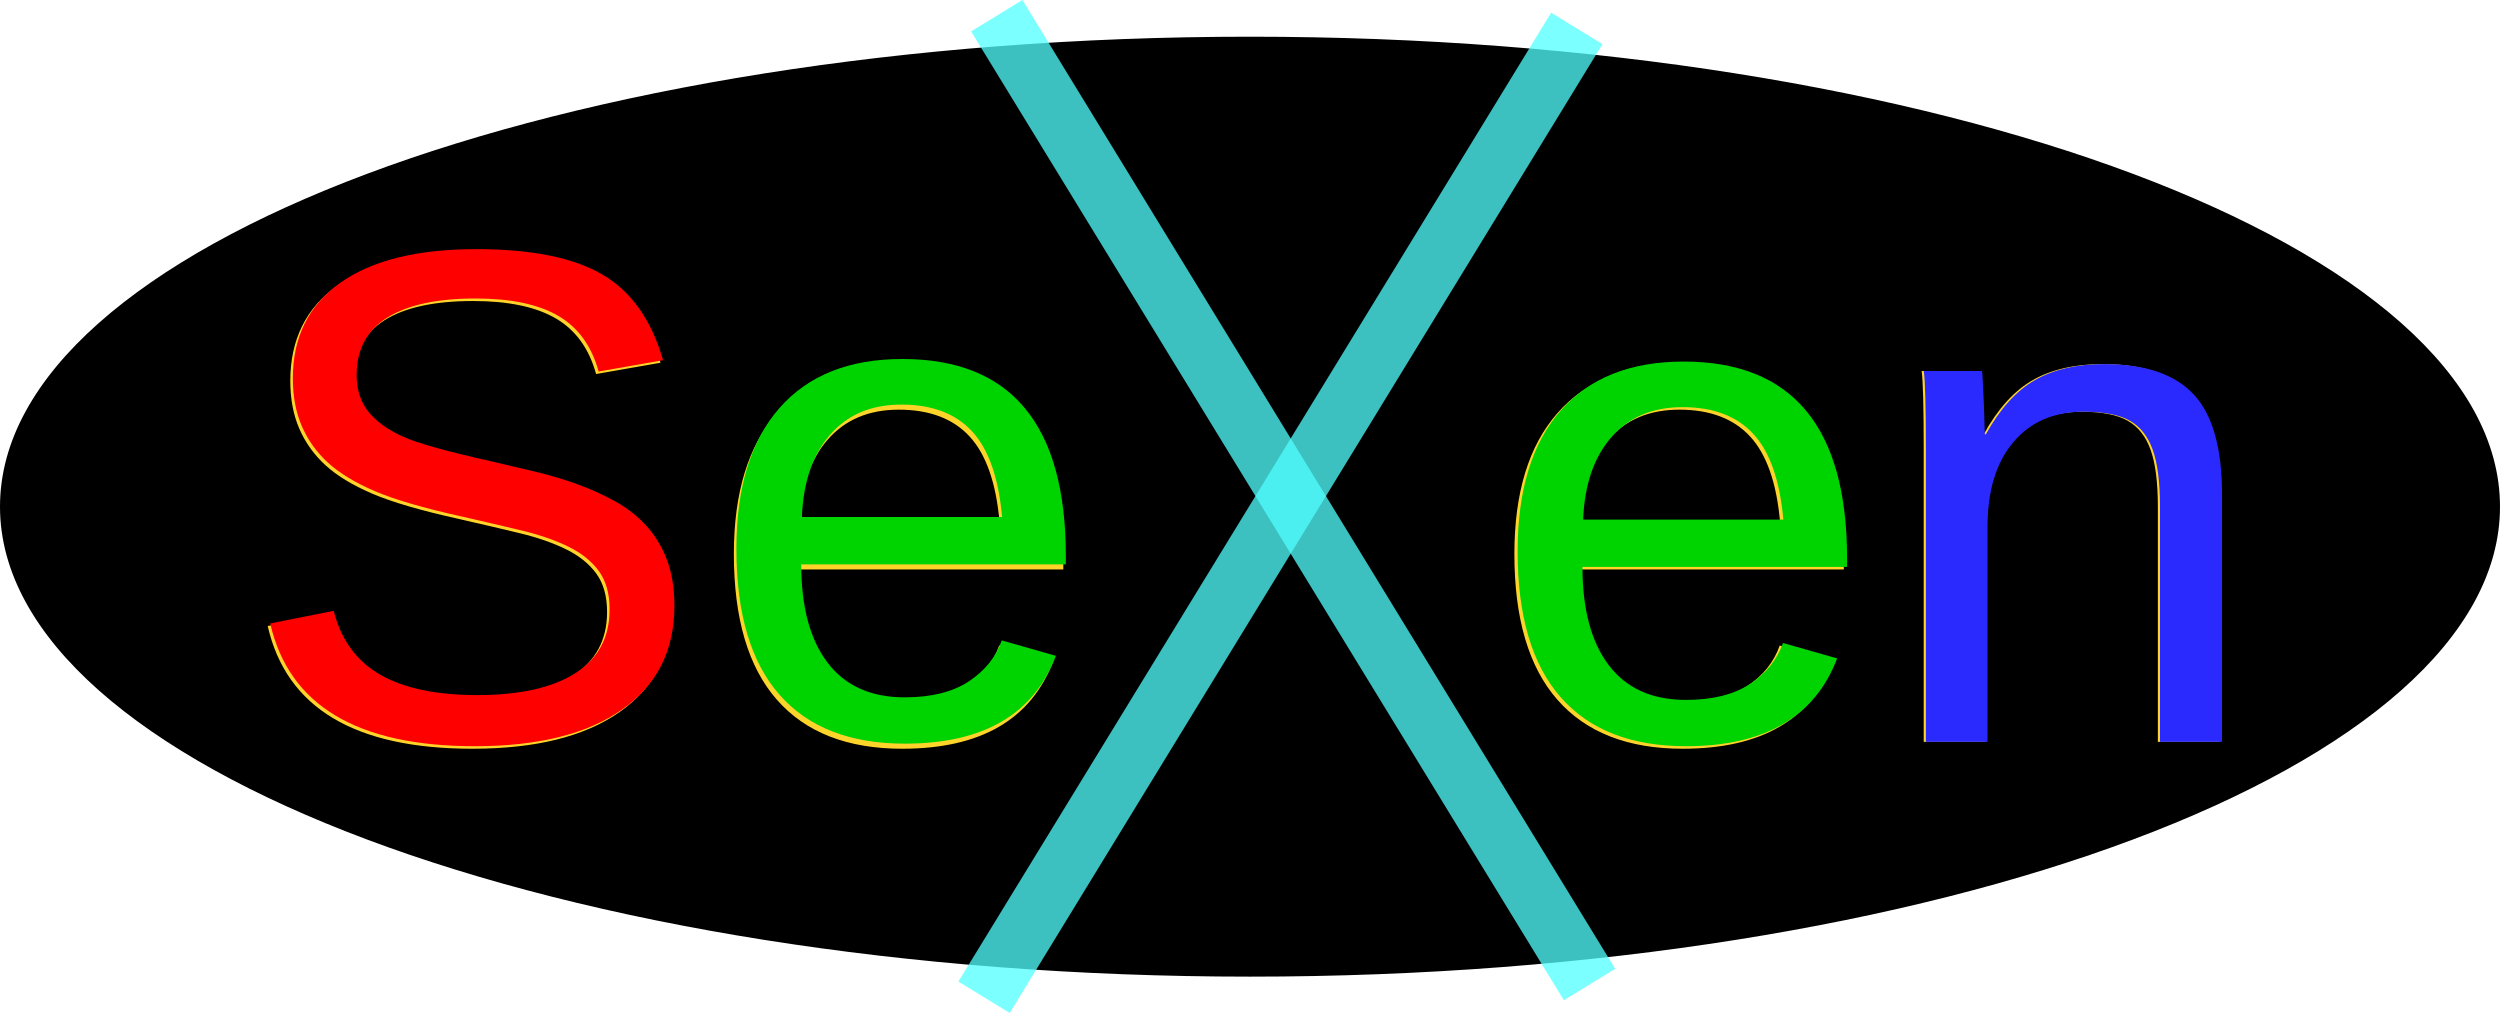
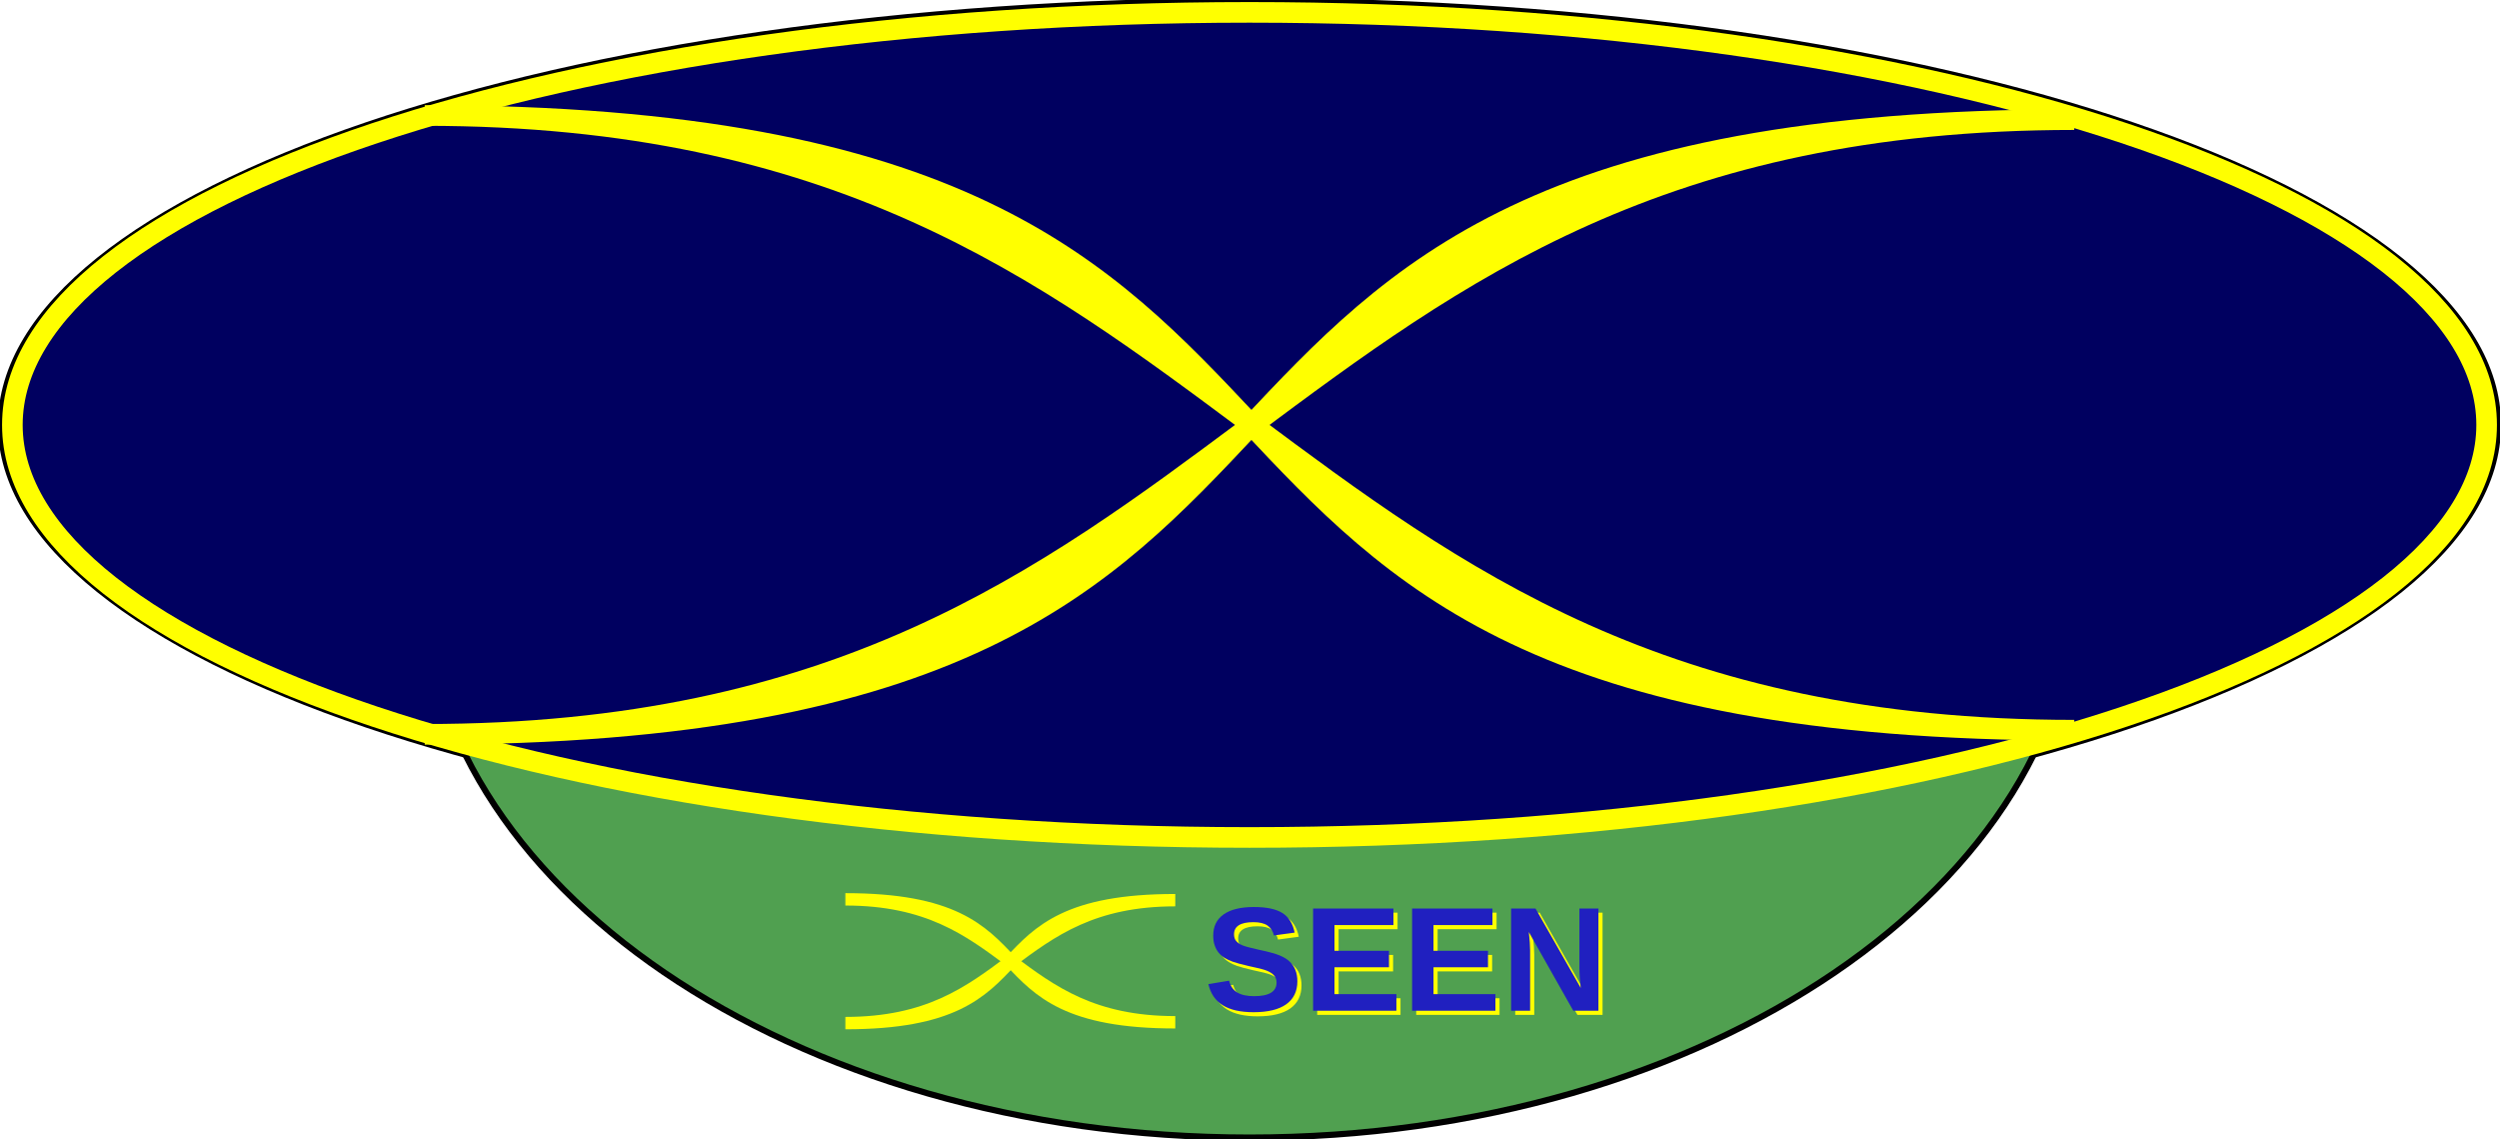
- <svg xmlns="http://www.w3.org/2000/svg" width="180.904mm" height="73.299mm" viewBox="0 0 641 259.721" id="svg2" version="1.1">
-   <defs id="defs4" />
-   <g id="layer1" transform="translate(-68.07144,-436.7374)">
-     <ellipse style="fill:#000000;fill-rule:evenodd;stroke:#000000;stroke-width:1px;stroke-linecap:butt;stroke-linejoin:miter;stroke-opacity:1" id="path3336" cx="388.571" cy="566.648" rx="320" ry="120" />
-     <text xml:space="preserve" style="font-style:normal;font-variant:normal;font-weight:normal;font-stretch:normal;font-size:22.5px;line-height:100%;font-family:Arial;-inkscape-font-specification:'Arial, Normal';text-align:start;letter-spacing:0px;word-spacing:0px;writing-mode:lr-tb;text-anchor:start;fill:#000000;fill-opacity:1;stroke:none;stroke-width:1px;stroke-linecap:butt;stroke-linejoin:miter;stroke-opacity:1" x="162.465" y="547.35" id="text3340">
-       <tspan id="tspan3342" x="162.465" y="547.35">Seen</tspan>
-     </text>
-     <text xml:space="preserve" style="font-style:normal;font-variant:normal;font-weight:normal;font-stretch:normal;font-size:180px;line-height:100%;font-family:Arial;-inkscape-font-specification:'Arial, Normal';text-align:start;letter-spacing:0px;word-spacing:0px;writing-mode:lr-tb;text-anchor:start;fill:#000000;fill-opacity:1;stroke:none;stroke-width:1px;stroke-linecap:butt;stroke-linejoin:miter;stroke-opacity:1" x="128.537" y="626.951" id="text3348">
-       <tspan id="tspan3350" x="128.537" y="626.951" style="fill:#ffd42a">Se  en</tspan>
-     </text>
-     <text xml:space="preserve" style="font-style:normal;font-variant:normal;font-weight:normal;font-stretch:normal;font-size:180px;line-height:100%;font-family:Arial;-inkscape-font-specification:'Arial, Normal';text-align:start;letter-spacing:0px;word-spacing:0px;writing-mode:lr-tb;text-anchor:start;fill:#ff0000;fill-opacity:1;stroke:none;stroke-width:1px;stroke-linecap:butt;stroke-linejoin:miter;stroke-opacity:1" x="129.189" y="626.299" id="text3352">
-       <tspan id="tspan3354" x="129.189" y="626.299">S</tspan>
-     </text>
-     <text xml:space="preserve" style="font-style:normal;font-variant:normal;font-weight:normal;font-stretch:normal;font-size:180px;line-height:100%;font-family:Arial;-inkscape-font-specification:'Arial, Normal';text-align:start;letter-spacing:0px;word-spacing:0px;writing-mode:lr-tb;text-anchor:start;fill:#00d400;fill-opacity:1;stroke:none;stroke-width:1px;stroke-linecap:butt;stroke-linejoin:miter;stroke-opacity:1" x="449.552" y="626.299" id="text3356">
-       <tspan id="tspan3358" x="449.552" y="626.299">e</tspan>
-     </text>
-     <text xml:space="preserve" style="font-style:normal;font-variant:normal;font-weight:normal;font-stretch:normal;font-size:180px;line-height:100%;font-family:Arial;-inkscape-font-specification:'Arial, Normal';text-align:start;letter-spacing:0px;word-spacing:0px;writing-mode:lr-tb;text-anchor:start;fill:#00d400;fill-opacity:1;stroke:none;stroke-width:1px;stroke-linecap:butt;stroke-linejoin:miter;stroke-opacity:1" x="249.244" y="625.646" id="text3360">
-       <tspan id="tspan3362" x="249.244" y="625.646">e</tspan>
-     </text>
-     <text xml:space="preserve" style="font-style:normal;font-variant:normal;font-weight:normal;font-stretch:normal;font-size:180px;line-height:100%;font-family:Arial;-inkscape-font-specification:'Arial, Normal';text-align:start;letter-spacing:0px;word-spacing:0px;writing-mode:lr-tb;text-anchor:start;fill:#2a2aff;fill-opacity:1;stroke:none;stroke-width:1px;stroke-linecap:butt;stroke-linejoin:miter;stroke-opacity:1" x="549.38" y="626.951" id="text3364">
-       <tspan id="tspan3366" x="549.38" y="626.951">n</tspan>
-     </text>
-     <path style="fill:none;fill-rule:evenodd;stroke:#50ffff;stroke-width:15.422;stroke-linecap:butt;stroke-linejoin:miter;stroke-miterlimit:4;stroke-dasharray:none;stroke-opacity:0.751" d="M 323.645,440.762 C 475.632,689.171 475.632,689.171 475.632,689.171" id="path3370" />
-     <path id="path4172" d="M 472.369,444.024 C 320.382,692.434 320.382,692.434 320.382,692.434" style="fill:none;fill-rule:evenodd;stroke:#50ffff;stroke-width:15.422;stroke-linecap:butt;stroke-linejoin:miter;stroke-miterlimit:4;stroke-dasharray:none;stroke-opacity:0.751" />
+ <svg xmlns="http://www.w3.org/2000/svg" width="100%" height="100%" viewBox="0 0 606 276">
+   <g stroke-width="5" fill="yellow" stroke="yellow" transform="translate(303,103)">
+     <ellipse cx="0" cy="0" rx="303" ry="103" style="stroke:black;stroke-width:1" fill="black" />
+     <ellipse cx="0" cy="36" rx="201" ry="137" style="stroke:black;stroke-width:1" fill="black" />
+     <ellipse cx="0" cy="36" rx="200" ry="136" style="stroke:red;stroke-width:0" fill="#50A050" />
+     <ellipse cx="0" cy="0" rx="300" ry="100" style="stroke:yellow;stroke-width:5" fill="rgb(0,0,96)" />
+     <path d="M -200 -75 c 200 0 200 149 400 149 c -260 0 -140 -149 -400 -149 z" />
+     <path d="M -200 75 c 200 0 200 -149 400 -149 c -260 0 -140 149 -400 149 z" />
+     <g transform="translate(0,130)">
+       <g stroke-width="15" transform="translate(-58,0) scale(.2,.2)">
+         <path d="M -200 -75 c 200 0 200 149 400 149 c -260 0 -140 -149 -400 -149 z" />
+         <path d="M -200 75 c 200 0 200 -149 400 -149 c -260 0 -140 149 -400 149 z" />
+       </g>
+       <text x="-10" y="13" fill="yellow" stroke="transparent" style="font-family:Arial;font-size:36px;font-weight:bold;">SEEN</text>
+       <text x="-11" y="12" fill="rgb(32,32,192)" stroke="transparent" style="font-family:Arial;font-size:36px;font-weight:bold;">SEEN</text>
+     </g>
  </g>
</svg>
